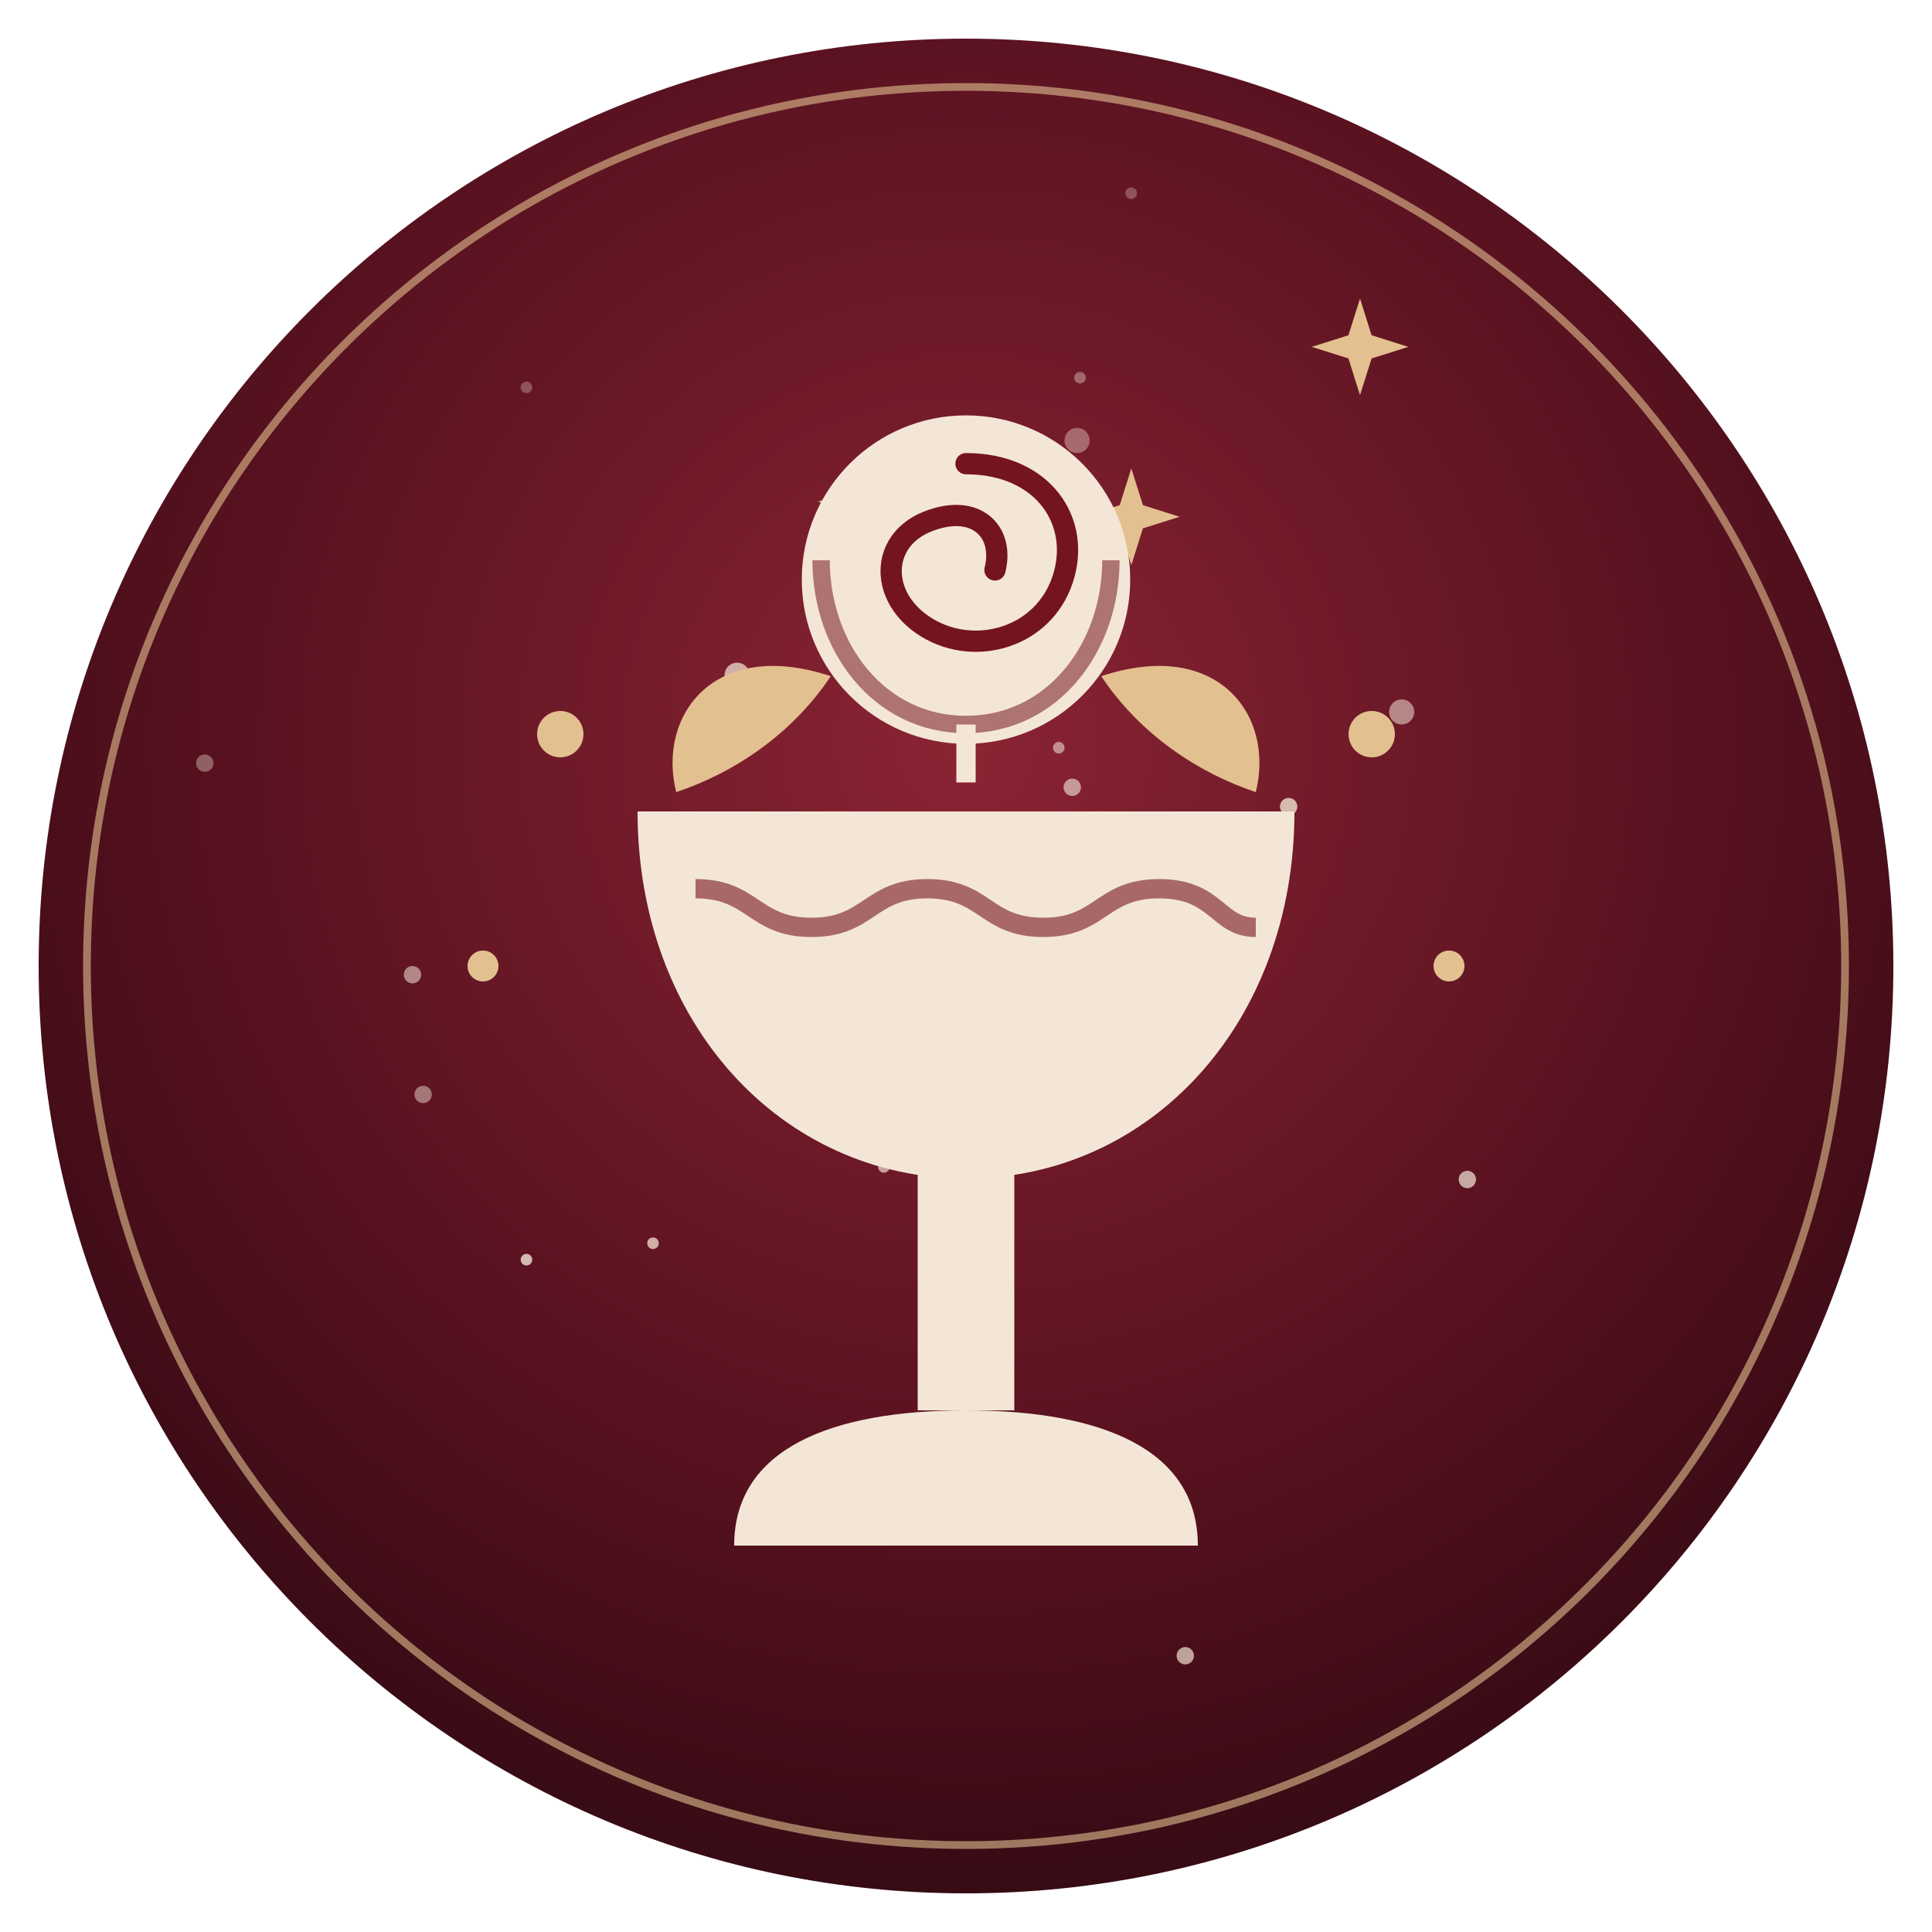
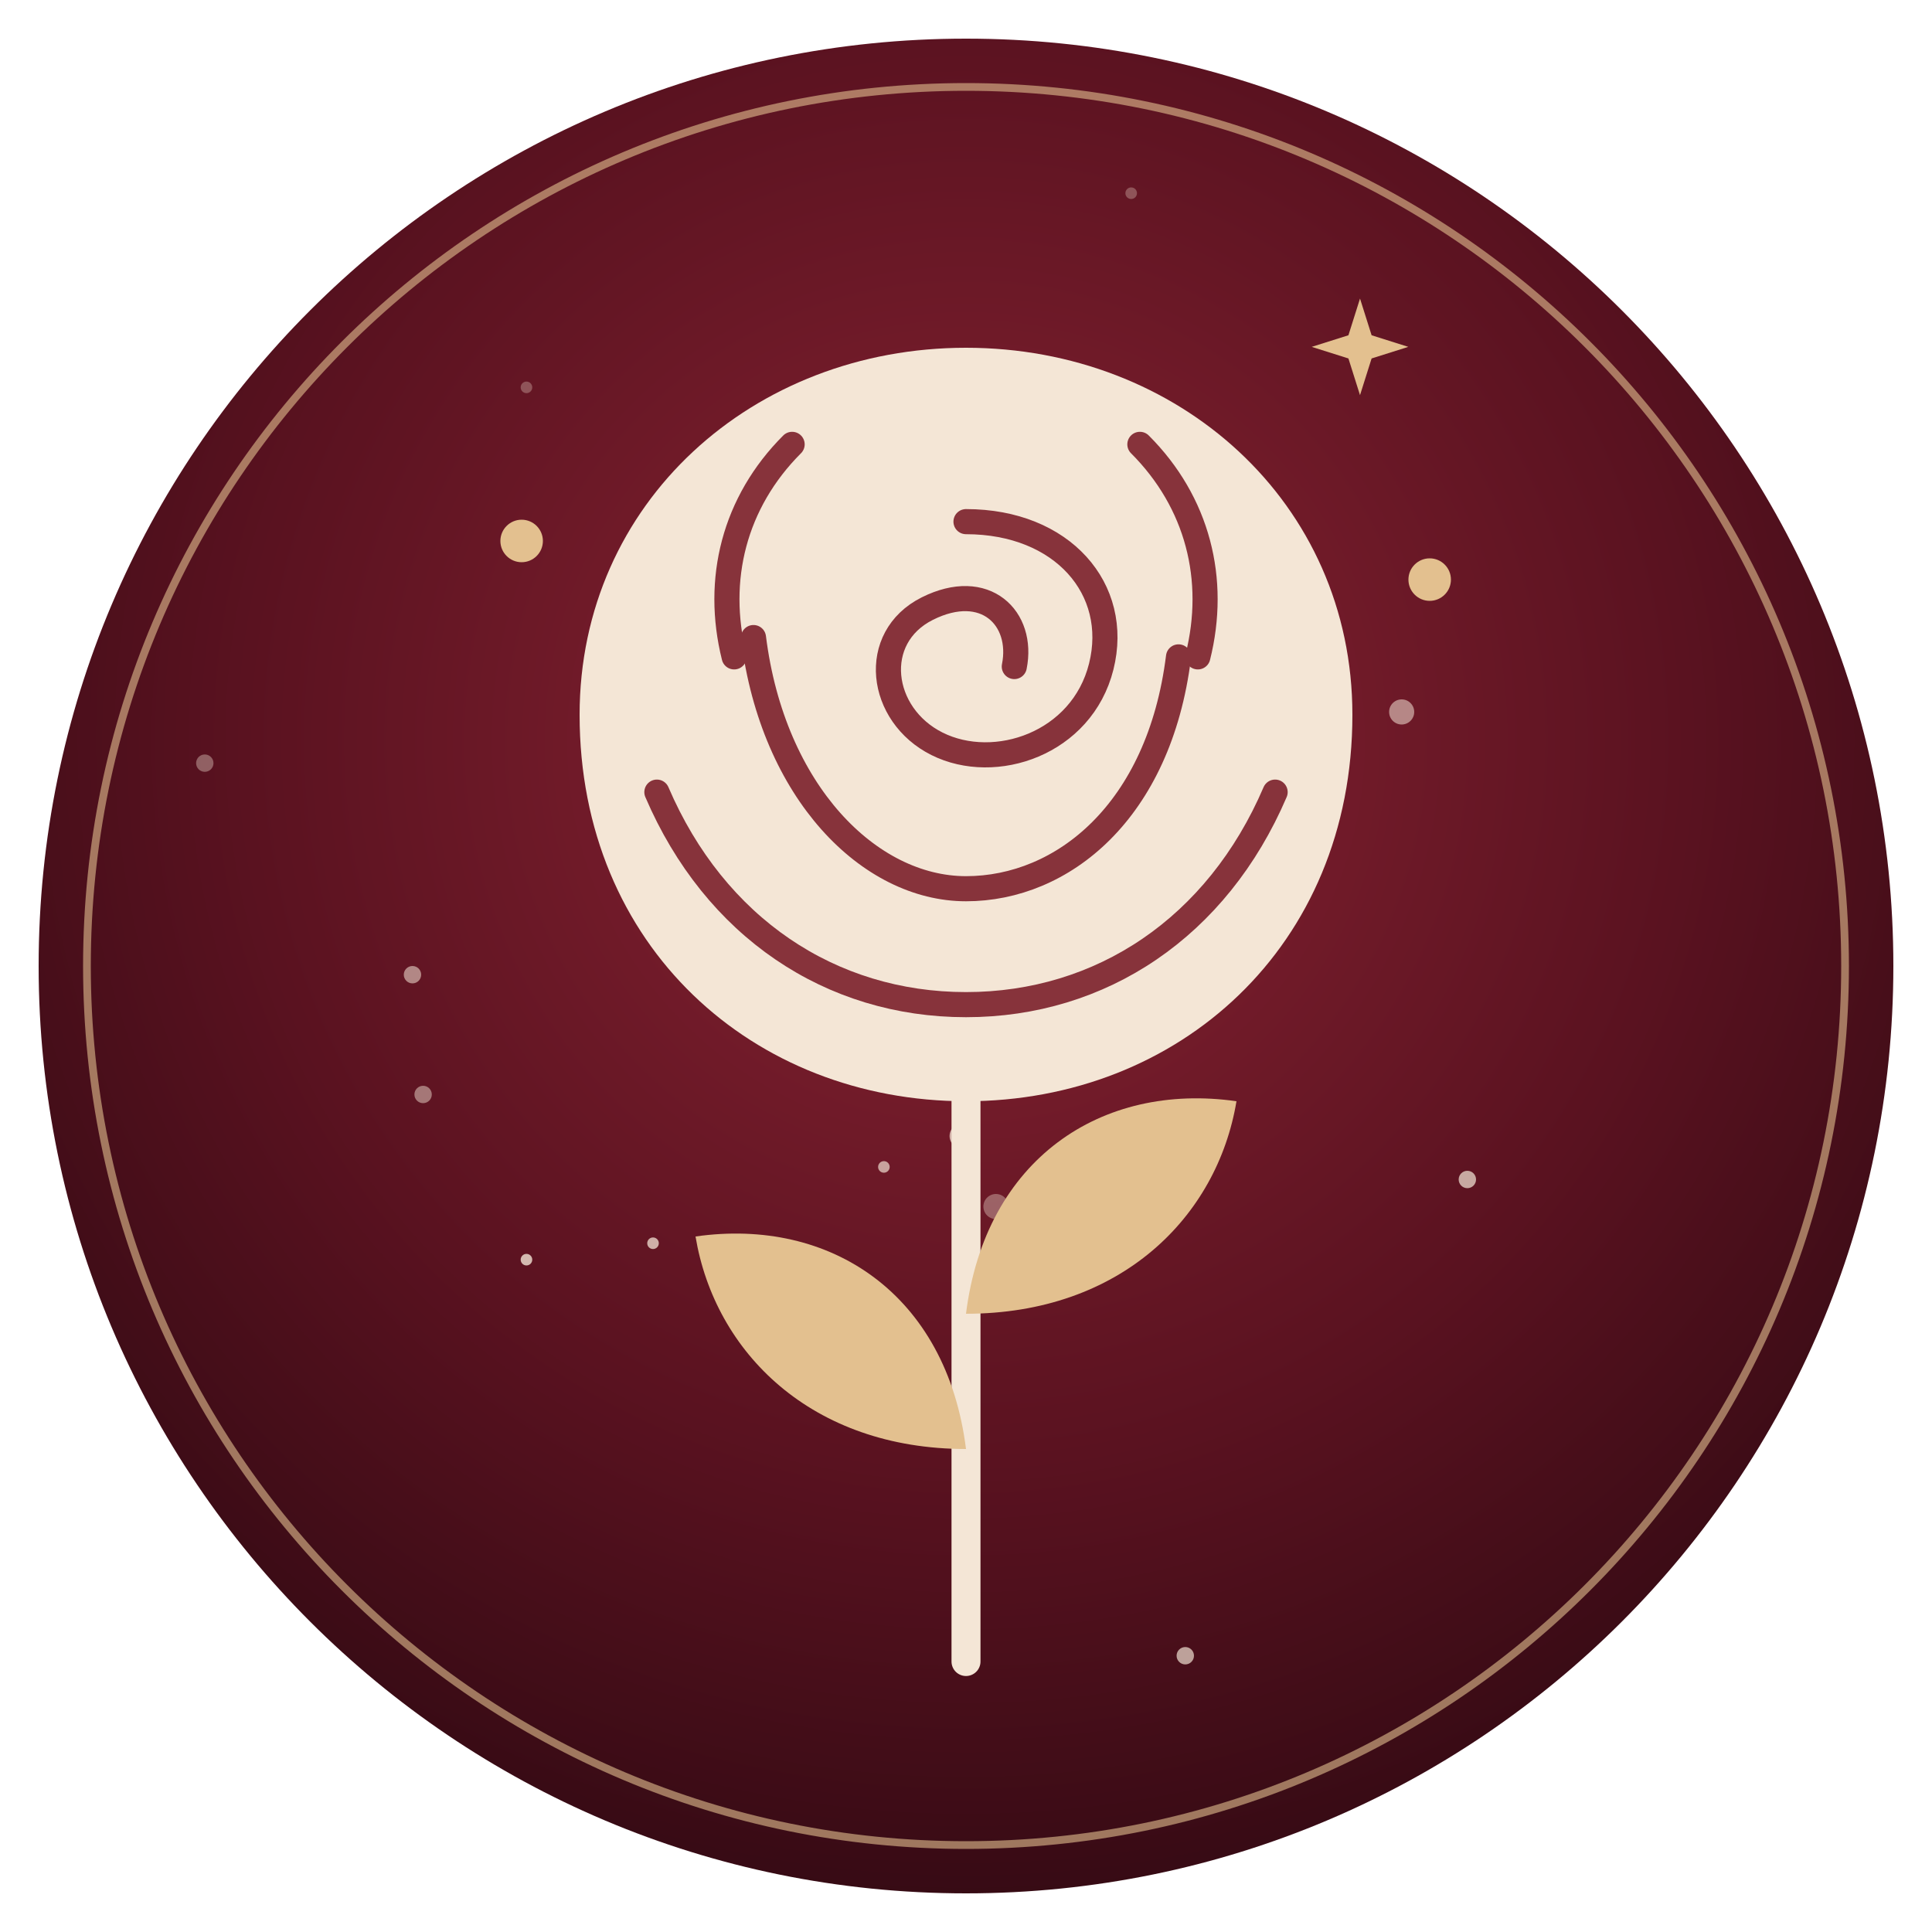
<svg xmlns="http://www.w3.org/2000/svg" viewBox="0 0 200 200" role="img">
  <defs>
    <radialGradient id="gverano" cx="50%" cy="38%" r="70%">
      <stop offset="0" stop-color="#8a2433" />
      <stop offset=".55" stop-color="#5a1220" />
      <stop offset="1" stop-color="#2a0810" />
    </radialGradient>
  </defs>
  <circle cx="100" cy="100" r="96" fill="url(#gverano)" />
  <circle cx="100" cy="100" r="91" fill="none" stroke="#e3c08f" stroke-width=".8" opacity=".6" />
  <circle cx="67.6" cy="128.7" r="0.6" fill="#f4e6d6" opacity="0.74" />
  <circle cx="99.6" cy="117.6" r="1.3" fill="#f4e6d6" opacity="0.73" />
  <circle cx="103.1" cy="124.9" r="1.3" fill="#f4e6d6" opacity="0.36" />
  <circle cx="42.7" cy="100.9" r="0.9" fill="#f4e6d6" opacity="0.55" />
  <circle cx="111.8" cy="39.1" r="0.6" fill="#f4e6d6" opacity="0.38" />
  <circle cx="111.0" cy="81.5" r="0.9" fill="#f4e6d6" opacity="0.61" />
  <circle cx="91.5" cy="120.8" r="0.6" fill="#f4e6d6" opacity="0.67" />
  <circle cx="76.3" cy="69.9" r="1.3" fill="#f4e6d6" opacity="0.72" />
  <circle cx="103.6" cy="85.5" r="0.9" fill="#f4e6d6" opacity="0.65" />
  <circle cx="145.1" cy="73.7" r="1.3" fill="#f4e6d6" opacity="0.54" />
  <circle cx="54.5" cy="40.1" r="0.6" fill="#f4e6d6" opacity="0.30" />
  <circle cx="133.4" cy="83.5" r="0.9" fill="#f4e6d6" opacity="0.78" />
  <circle cx="107.4" cy="58.8" r="0.6" fill="#f4e6d6" opacity="0.78" />
  <circle cx="95.0" cy="91.8" r="1.3" fill="#f4e6d6" opacity="0.52" />
  <circle cx="54.5" cy="130.4" r="0.6" fill="#f4e6d6" opacity="0.79" />
  <circle cx="151.9" cy="122.1" r="0.9" fill="#f4e6d6" opacity="0.71" />
  <circle cx="122.7" cy="171.4" r="0.9" fill="#f4e6d6" opacity="0.68" />
  <circle cx="100.1" cy="58.9" r="1.3" fill="#f4e6d6" opacity="0.35" />
  <circle cx="43.8" cy="113.3" r="0.9" fill="#f4e6d6" opacity="0.47" />
  <circle cx="21.2" cy="79.0" r="0.9" fill="#f4e6d6" opacity="0.37" />
  <circle cx="109.6" cy="77.4" r="0.6" fill="#f4e6d6" opacity="0.56" />
  <circle cx="117.1" cy="20.0" r="0.6" fill="#f4e6d6" opacity="0.30" />
  <circle cx="111.5" cy="45.6" r="1.3" fill="#f4e6d6" opacity="0.39" />
  <path d="M89.655 46.93L90.855 50.73L94.655 51.93L90.855 53.13L89.655 56.93L88.455 53.13L84.655 51.93L88.455 50.73Z" fill="#e3c08f" />
  <path d="M140.788 30.907L141.988 34.707L145.788 35.907L141.988 37.107L140.788 40.907L139.588 37.107L135.788 35.907L139.588 34.707Z" fill="#e3c08f" />
  <path d="M117.114 48.494L118.314 52.294L122.114 53.494L118.314 54.694L117.114 58.494L115.914 54.694L112.114 53.494L115.914 52.294Z" fill="#e3c08f" />
-   <path d="M86 70c-12-4-18 4-16 12 6-2 12-6 16-12zM114 70c12-4 18 4 16 12-6-2-12-6-16-12z" fill="#e3c08f" />
-   <circle cx="100" cy="60" r="17" fill="#f4e6d6" />
-   <path d="M100 48c8 0 12 6 10 12s-9 8-14 5-5-9 0-11 8 1 7 5" fill="none" stroke="#741420" stroke-width="2.2" stroke-linecap="round" />
-   <path d="M85 58c0 9 6 17 15 17s15-8 15-17" fill="none" stroke="#741420" stroke-width="1.8" opacity=".55" />
-   <path d="M100 75v6" stroke="#f4e6d6" stroke-width="2" />
-   <path d="M66 84h68c0 22-15 38-34 38S66 106 66 84z" fill="#f4e6d6" />
-   <path d="M72 92c6 0 6 4 12 4s6-4 12-4 6 4 12 4 6-4 12-4 6 4 10 4" fill="none" stroke="#741420" stroke-width="2" opacity=".6" />
-   <rect x="95" y="120" width="10" height="26" fill="#f4e6d6" />
-   <path d="M76 160c0-10 10-14 24-14s24 4 24 14z" fill="#f4e6d6" />
+   <path d="M100 172V112" stroke="#f4e6d6" stroke-width="3" stroke-linecap="round" />
+   <path d="M100 150c-16 0-26-10-28-22 14-2 26 6 28 22z" fill="#e3c08f" />
+   <path d="M100 136c16 0 26-10 28-22-14-2-26 6-28 22z" fill="#e3c08f" />
+   <path d="M60 74c0-22 18-38 40-38s40 16 40 38c0 24-18 40-40 40S60 98 60 74z" fill="#f4e6d6" />
+   <g fill="none" stroke="#741420" stroke-width="2.6" stroke-linecap="round" opacity=".85">
+     <path d="M100 54c10 0 16 7 14 15s-11 11-17 8-7-11-1-14 10 1 9 6" />
+     <path d="M78 66c2 16 12 26 22 26s20-8 22-24" />
+     <path d="M68 82c6 14 18 22 32 22s26-8 32-22" />
+     <path d="M82 46c-6 6-8 14-6 22M118 46c6 6 8 14 6 22" />
+   </g>
  <g fill="#e3c08f">
-     <circle cx="58" cy="76" r="2.4" />
-     <circle cx="142" cy="76" r="2.4" />
-     <circle cx="50" cy="100" r="1.6" />
-     <circle cx="150" cy="100" r="1.6" />
+     <circle cx="54" cy="56" r="2.2" />
+     <circle cx="148" cy="60" r="2.2" />
  </g>
</svg>
